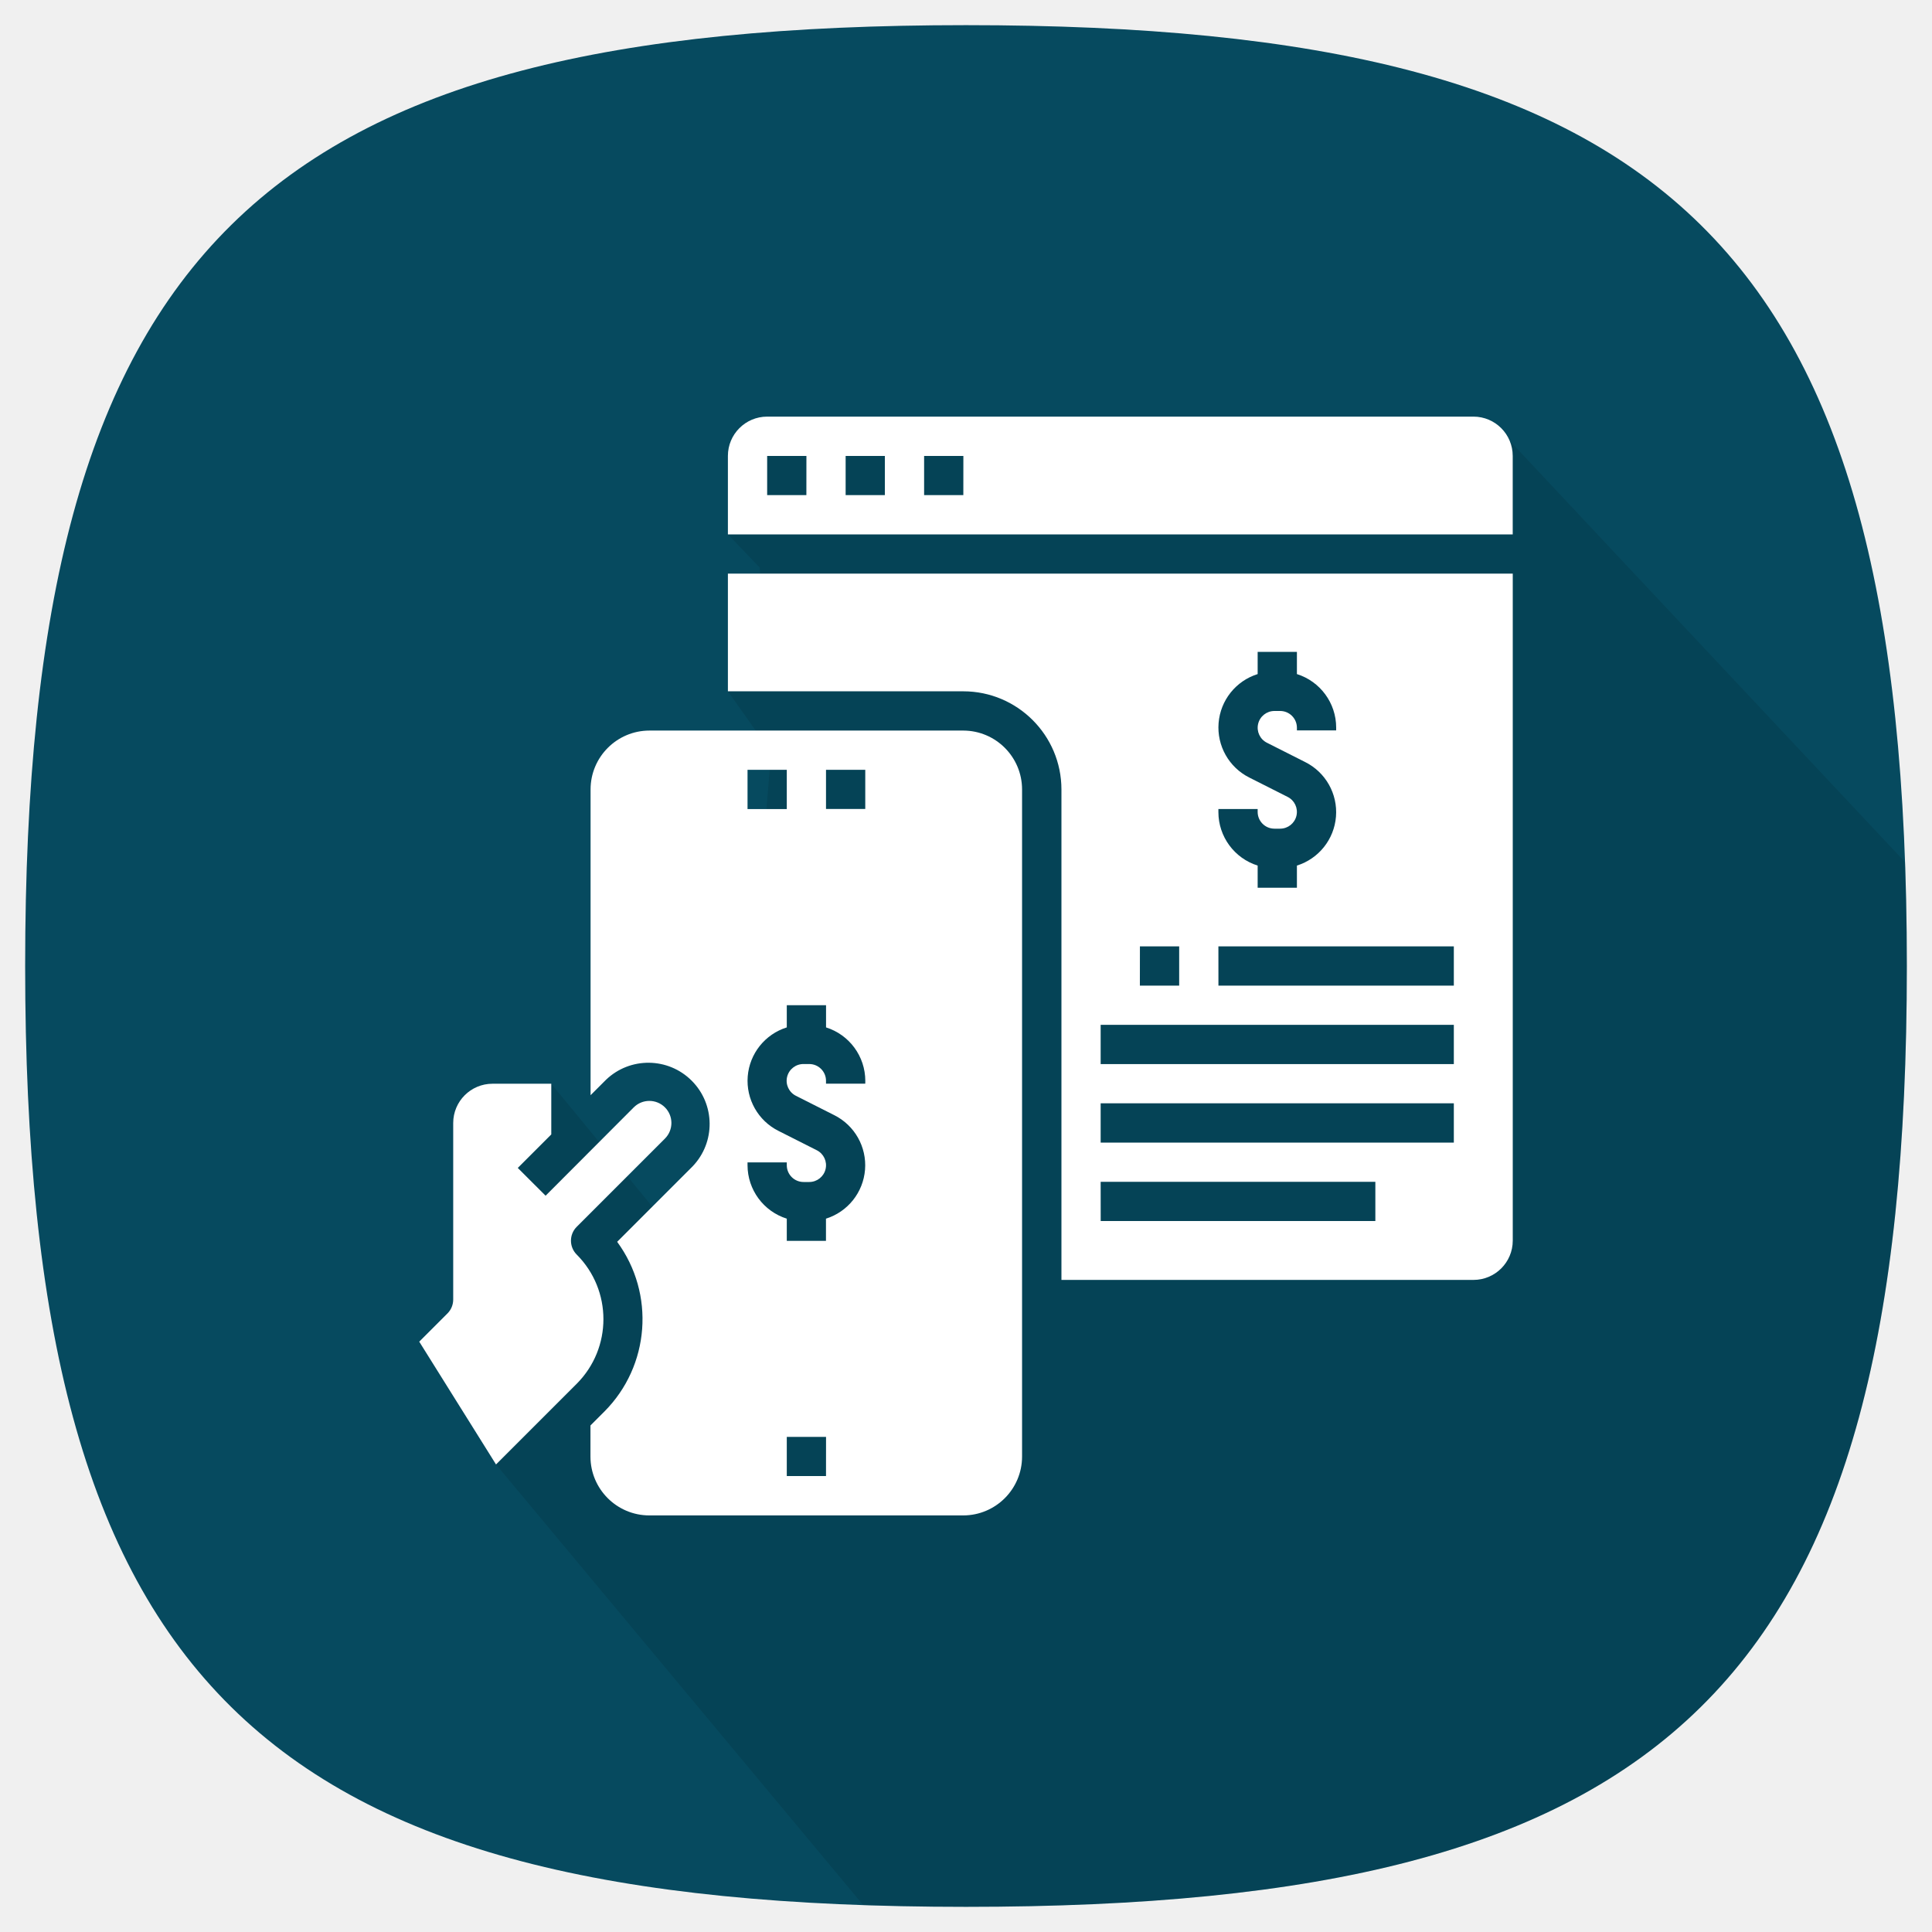
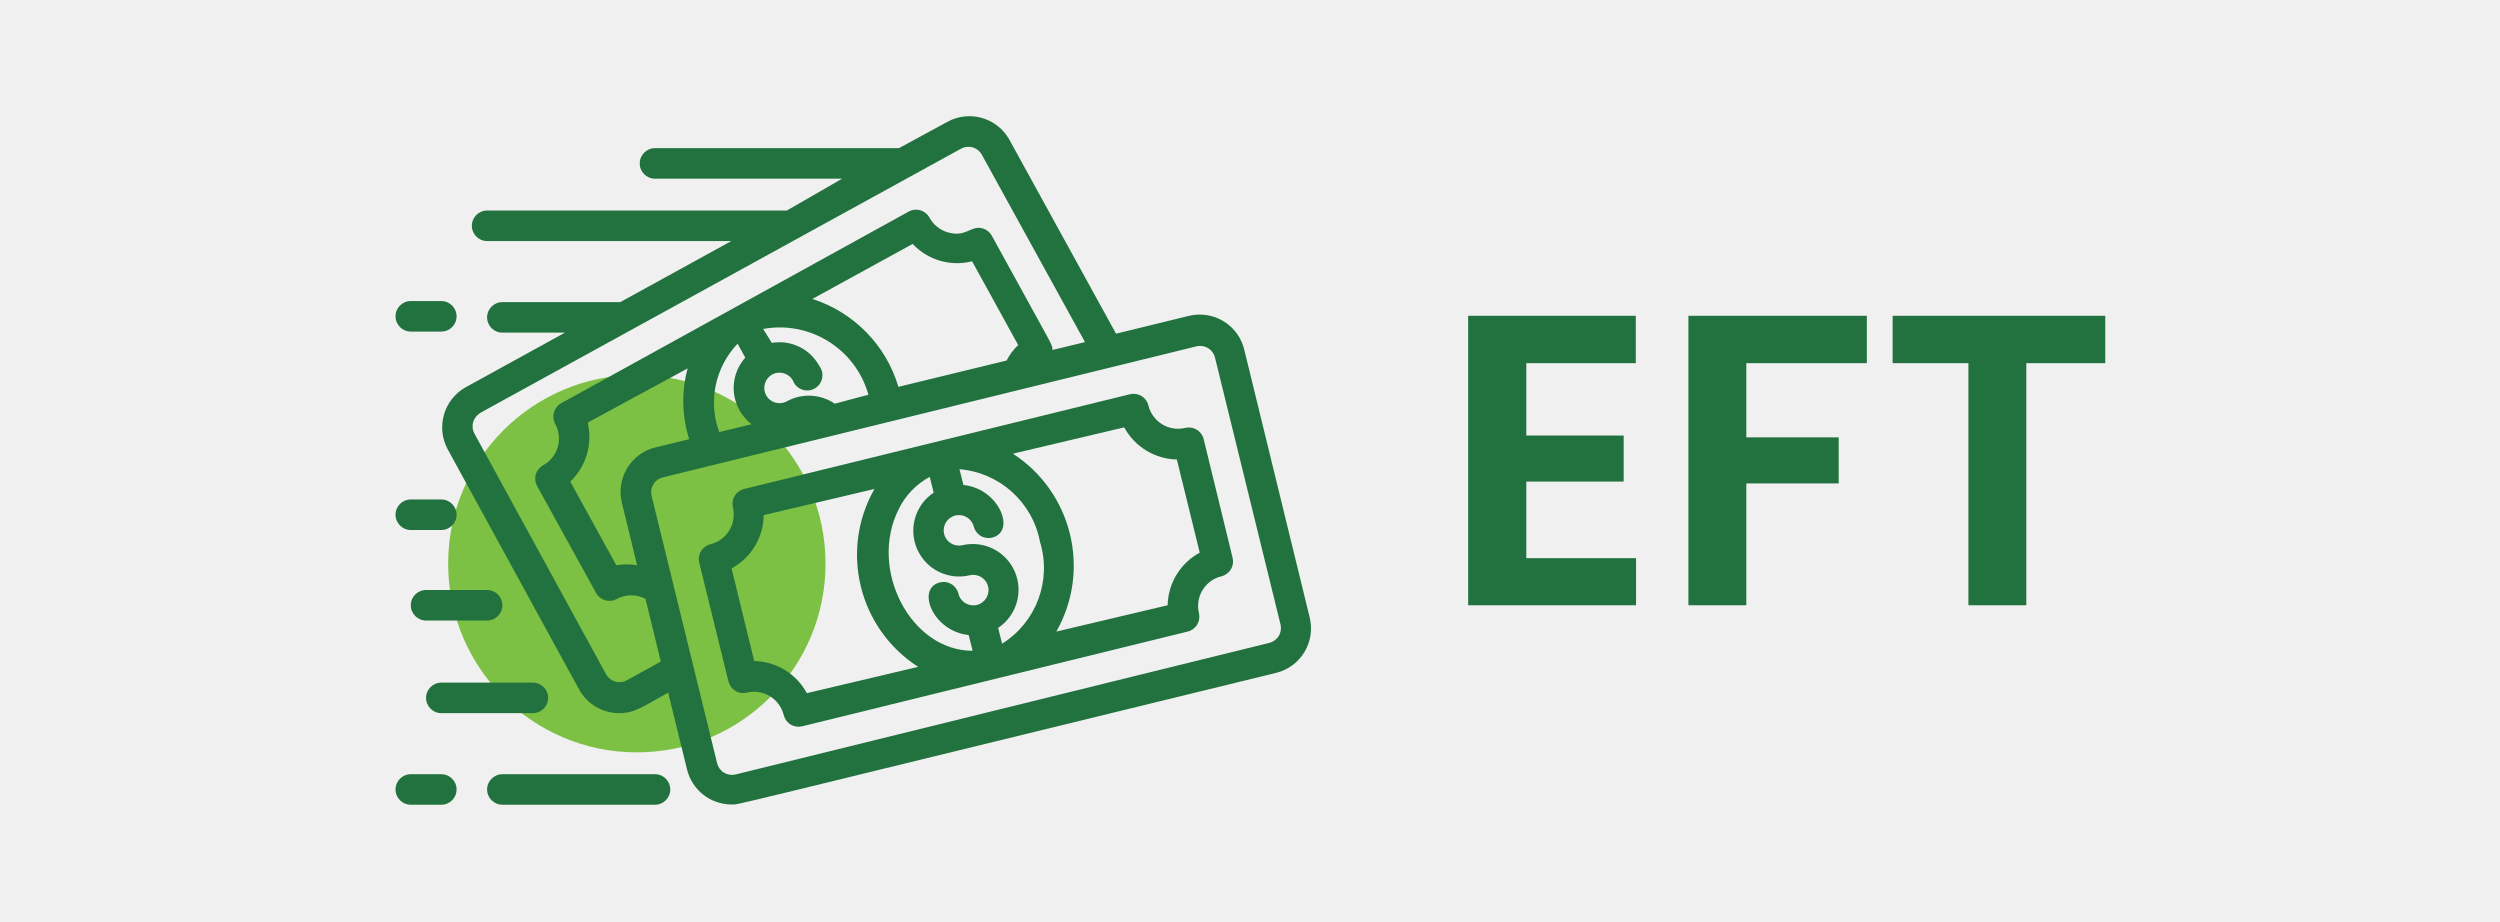
- <svg xmlns="http://www.w3.org/2000/svg" id="Ñëîé_1" data-name="Ñëîé 1" viewBox="0 0 500 500">
+ <svg xmlns="http://www.w3.org/2000/svg" id="katman_1" data-name="katman 1" viewBox="0 0 95 35">
  <defs>
-     <style>.cls-1{fill:#064a5f;}.cls-2{opacity:0.1;}.cls-3{fill:#fff;}</style>
+     <style>.cls-1{fill:#7cc144;}.cls-2{fill:#22723f;}</style>
  </defs>
-   <path class="cls-1" d="M493.49,250C493.49,63.22,432.4,6.51,250,6.51S6.51,63.22,6.51,250,67.6,493.49,250,493.49,493.49,436.78,493.49,250Z" />
-   <path class="cls-2" d="M493.49,250q0-13.93-.47-26.89c-50.54-53.8-107.29-114.34-107.29-114.34l-168.17.65L205.76,113l-9,.29-.92,2.73-1.68.51.29,3.61-6.1,18.11,8.25,8.62.58,7.19-8.82,24.81,11.2,15.84-7.34,89.34-21,31.15-28.6-34.78-18.62,9.47-2.6,53.89,18.08,18.57L128.37,379l95,114q12.85.44,26.58.45C432.4,493.49,493.49,436.78,493.49,250Z" />
-   <path class="cls-3" d="M188.38,178.91h60.93A25.42,25.42,0,0,1,274.7,204.3V331.24H381.34a10.17,10.17,0,0,0,10.16-10.16V148.45H188.38Zm126.94,30.47h10.16v.74a4.34,4.34,0,0,0,4.34,4.34h1.48a4.34,4.34,0,0,0,1.94-8.22l-9.9-5a14.49,14.49,0,0,1,2.14-26.79v-5.74h10.16v5.74a14.52,14.52,0,0,1,10.16,13.83v.74H335.64v-.74A4.34,4.34,0,0,0,331.3,184h-1.48a4.34,4.34,0,0,0-1.94,8.22l9.9,5a14.49,14.49,0,0,1-2.14,26.79v5.74H325.48v-5.74a14.52,14.52,0,0,1-10.16-13.83Zm0,35.54h60.93v10.16H315.33Zm-20.31,0h10.16v10.16H295Zm-10.16,20.31h91.4v10.16h-91.4Zm0,20.31h91.4V295.7h-91.4Zm0,20.31h71.09V316H284.86Z" />
-   <path class="cls-3" d="M149.25,324.68a5.08,5.08,0,0,1,0-7.18h0l22.85-22.85A5.69,5.69,0,0,0,164,286.6L141.2,309.45,134,302.26l8.67-8.67V280.47H127.45a10.17,10.17,0,0,0-10.16,10.16v45.7a5.08,5.08,0,0,1-1.49,3.59l-7.3,7.3L128.37,379l20.88-20.88A23.67,23.67,0,0,0,149.25,324.68Z" />
-   <path class="cls-3" d="M381.34,107.82H198.54A10.17,10.17,0,0,0,188.38,118v20.31H391.49V118A10.17,10.17,0,0,0,381.34,107.82ZM208.69,128.13H198.54V118h10.16Zm20.31,0H218.85V118H229Zm20.31,0H239.16V118h10.16Z" />
-   <path class="cls-3" d="M249.32,189.07H168.07a15.25,15.25,0,0,0-15.23,15.23v79.14l4-4a15.85,15.85,0,0,1,22.41,22.41l-19.53,19.53a33.86,33.86,0,0,1-3.32,43.94l-3.59,3.59v8.05a15.25,15.25,0,0,0,15.23,15.23h81.24a15.25,15.25,0,0,0,15.23-15.23V204.3A15.25,15.25,0,0,0,249.32,189.07Zm-55.86,10.16h10.16v10.16H193.46ZM213.77,382H203.62V371.87h10.16Zm10.16-101.55H213.77v-.74a4.34,4.34,0,0,0-4.34-4.34H208A4.34,4.34,0,0,0,206,283.6l9.9,5a14.49,14.49,0,0,1-2.14,26.79v5.74H203.62v-5.74a14.52,14.52,0,0,1-10.16-13.83v-.74h10.16v.74a4.34,4.34,0,0,0,4.34,4.34h1.48a4.34,4.34,0,0,0,1.94-8.22l-9.9-5a14.49,14.49,0,0,1,2.14-26.79v-5.74h10.16v5.74a14.52,14.52,0,0,1,10.16,13.83Zm0-71.09H213.77V199.22h10.16Z" />
+   <circle class="cls-1" cx="24.2" cy="21.42" r="7.17" />
+   <path class="cls-2" d="M58,13.8v2.75h3.7v1.75H58v2.91h4.17V23H55.79V12h6.37V13.8Z" />
+   <path class="cls-2" d="M70.94,12V13.8H66.36v2.82h3.51v1.75H66.36V23h-2.2V12Z" />
+   <path class="cls-2" d="M80,12V13.8H77V23h-2.2V13.8H71.92V12Z" />
+   <g id="_005---Fast-Cash" data-name="005---Fast-Cash">
+     <path id="Shape" class="cls-2" d="M27.68,25.89a.58.58,0,0,0,.7.43,1.16,1.16,0,0,1,1.4.85.58.58,0,0,0,.7.43L45.13,24a.58.58,0,0,0,.43-.7,1.16,1.16,0,0,1,.85-1.4.58.58,0,0,0,.43-.7l-1.1-4.51a.58.58,0,0,0-.7-.43,1.16,1.16,0,0,1-1.4-.85.58.58,0,0,0-.7-.43L28.28,18.58a.58.58,0,0,0-.43.7,1.16,1.16,0,0,1-.85,1.4.58.58,0,0,0-.43.7Zm10.4-1.43-.15-.6a1.74,1.74,0,0,0-1.37-3.14A.58.58,0,1,1,37,20a.58.58,0,0,0,.7.43c.93-.23.26-1.87-1.09-2l-.15-.6a3.4,3.4,0,0,1,3.06,2.76A3.39,3.39,0,0,1,38.08,24.46Zm-3.93-5.11a2.77,2.77,0,0,1,1.18-1.23l.15.6a1.74,1.74,0,0,0,1.37,3.14.58.58,0,1,1-.43.7.58.58,0,0,0-.7-.43c-.93.23-.26,1.87,1.09,2l.15.6C34.6,24.73,33,21.63,34.15,19.35Zm10.57-1.89L45.59,21a2.33,2.33,0,0,0-1.22,2l-4.23,1a5.07,5.07,0,0,0-1.65-6.76l4.23-1a2.33,2.33,0,0,0,2,1.22ZM29,19.58l4.23-1a5.06,5.06,0,0,0,1.66,6.76l-4.23,1a2.32,2.32,0,0,0-2-1.22l-.86-3.52a2.33,2.33,0,0,0,1.22-2Z" />
+     <path id="Shape-2" data-name="Shape" class="cls-2" d="M17,17.05l5,9.14a1.74,1.74,0,0,0,1.53.91c.59,0,.88-.24,1.86-.78l.72,2.93a1.74,1.74,0,0,0,1.69,1.32c.31,0-1,.29,20.69-5a1.74,1.74,0,0,0,1.28-2.1L47.29,13.32A1.74,1.74,0,0,0,45.19,12l-2.78.68-4.07-7.4A1.74,1.74,0,0,0,36,4.63l-1.84,1H24.89a.58.58,0,1,0,0,1.16H32L29.9,8H18.51a.58.58,0,0,0,0,1.16h9.28l-4.22,2.32H19.09a.58.58,0,1,0,0,1.16h2.38l-3.8,2.09A1.75,1.75,0,0,0,17,17.05Zm5.35-1L26.13,14a4.76,4.76,0,0,0,.06,2.69L24.91,17a1.74,1.74,0,0,0-1.28,2.1l.58,2.38a2.3,2.3,0,0,0-.79,0l-1.75-3.18A2.33,2.33,0,0,0,22.34,16.1Zm15.9-2.35-4.11,1a5,5,0,0,0-3.27-3.34l3.81-2.09a2.32,2.32,0,0,0,2.26.66l1.75,3.18a2.32,2.32,0,0,0-.44.59ZM27.33,16.42a3.24,3.24,0,0,1,.7-3.36l.29.53a1.73,1.73,0,0,0,.24,2.53Zm4.39-1.08a1.74,1.74,0,0,0-1.82-.09.58.58,0,1,1,.23-.79.58.58,0,1,0,1-.56,1.72,1.72,0,0,0-1.8-.87L29,12.5A3.5,3.5,0,0,1,33,15Zm13.75-2.18a.58.58,0,0,1,.7.43l2.49,10.14a.58.58,0,0,1-.43.7l-20.28,5a.58.58,0,0,1-.7-.43L24.76,18.84a.58.58,0,0,1,.43-.7ZM18.23,15.7,36.52,5.65a.58.58,0,0,1,.79.23L41.23,13l-1.24.3c0-.23.14.11-2.3-4.34a.58.58,0,0,0-.35-.28c-.45-.13-.62.35-1.32.15a1.16,1.16,0,0,1-.7-.56.58.58,0,0,0-.79-.23L21.33,15.32a.58.58,0,0,0-.23.79,1.16,1.16,0,0,1-.46,1.57.58.58,0,0,0-.23.79l2.24,4.06a.58.58,0,0,0,.79.23,1.14,1.14,0,0,1,1.09,0l.58,2.38-1.29.71a.58.58,0,0,1-.79-.23l-5-9.14a.58.58,0,0,1,.23-.79Z" />
+     <path id="Shape-3" data-name="Shape" class="cls-2" d="M19.09,30.58h5.8a.58.58,0,1,0,0-1.16h-5.8a.58.58,0,1,0,0,1.16Z" />
+     <path id="Shape-4" data-name="Shape" class="cls-2" d="M15.61,30.58h1.16a.58.58,0,0,0,0-1.16H15.61a.58.58,0,1,0,0,1.16Z" />
+     <path id="Shape-5" data-name="Shape" class="cls-2" d="M15.61,12.6h1.16a.58.58,0,0,0,0-1.16H15.61a.58.58,0,1,0,0,1.16Z" />
+     <path id="Shape-6" data-name="Shape" class="cls-2" d="M16.77,27.1h3.48a.58.58,0,1,0,0-1.16H16.77a.58.58,0,1,0,0,1.16Z" />
+     <path id="Shape-7" data-name="Shape" class="cls-2" d="M19.09,23a.58.58,0,0,0-.58-.58H16.19a.58.58,0,0,0,0,1.16h2.32A.58.58,0,0,0,19.09,23Z" />
+     <path id="Shape-8" data-name="Shape" class="cls-2" d="M15.61,20.14h1.16a.58.58,0,0,0,0-1.16H15.61a.58.58,0,1,0,0,1.16Z" />
+   </g>
</svg>
